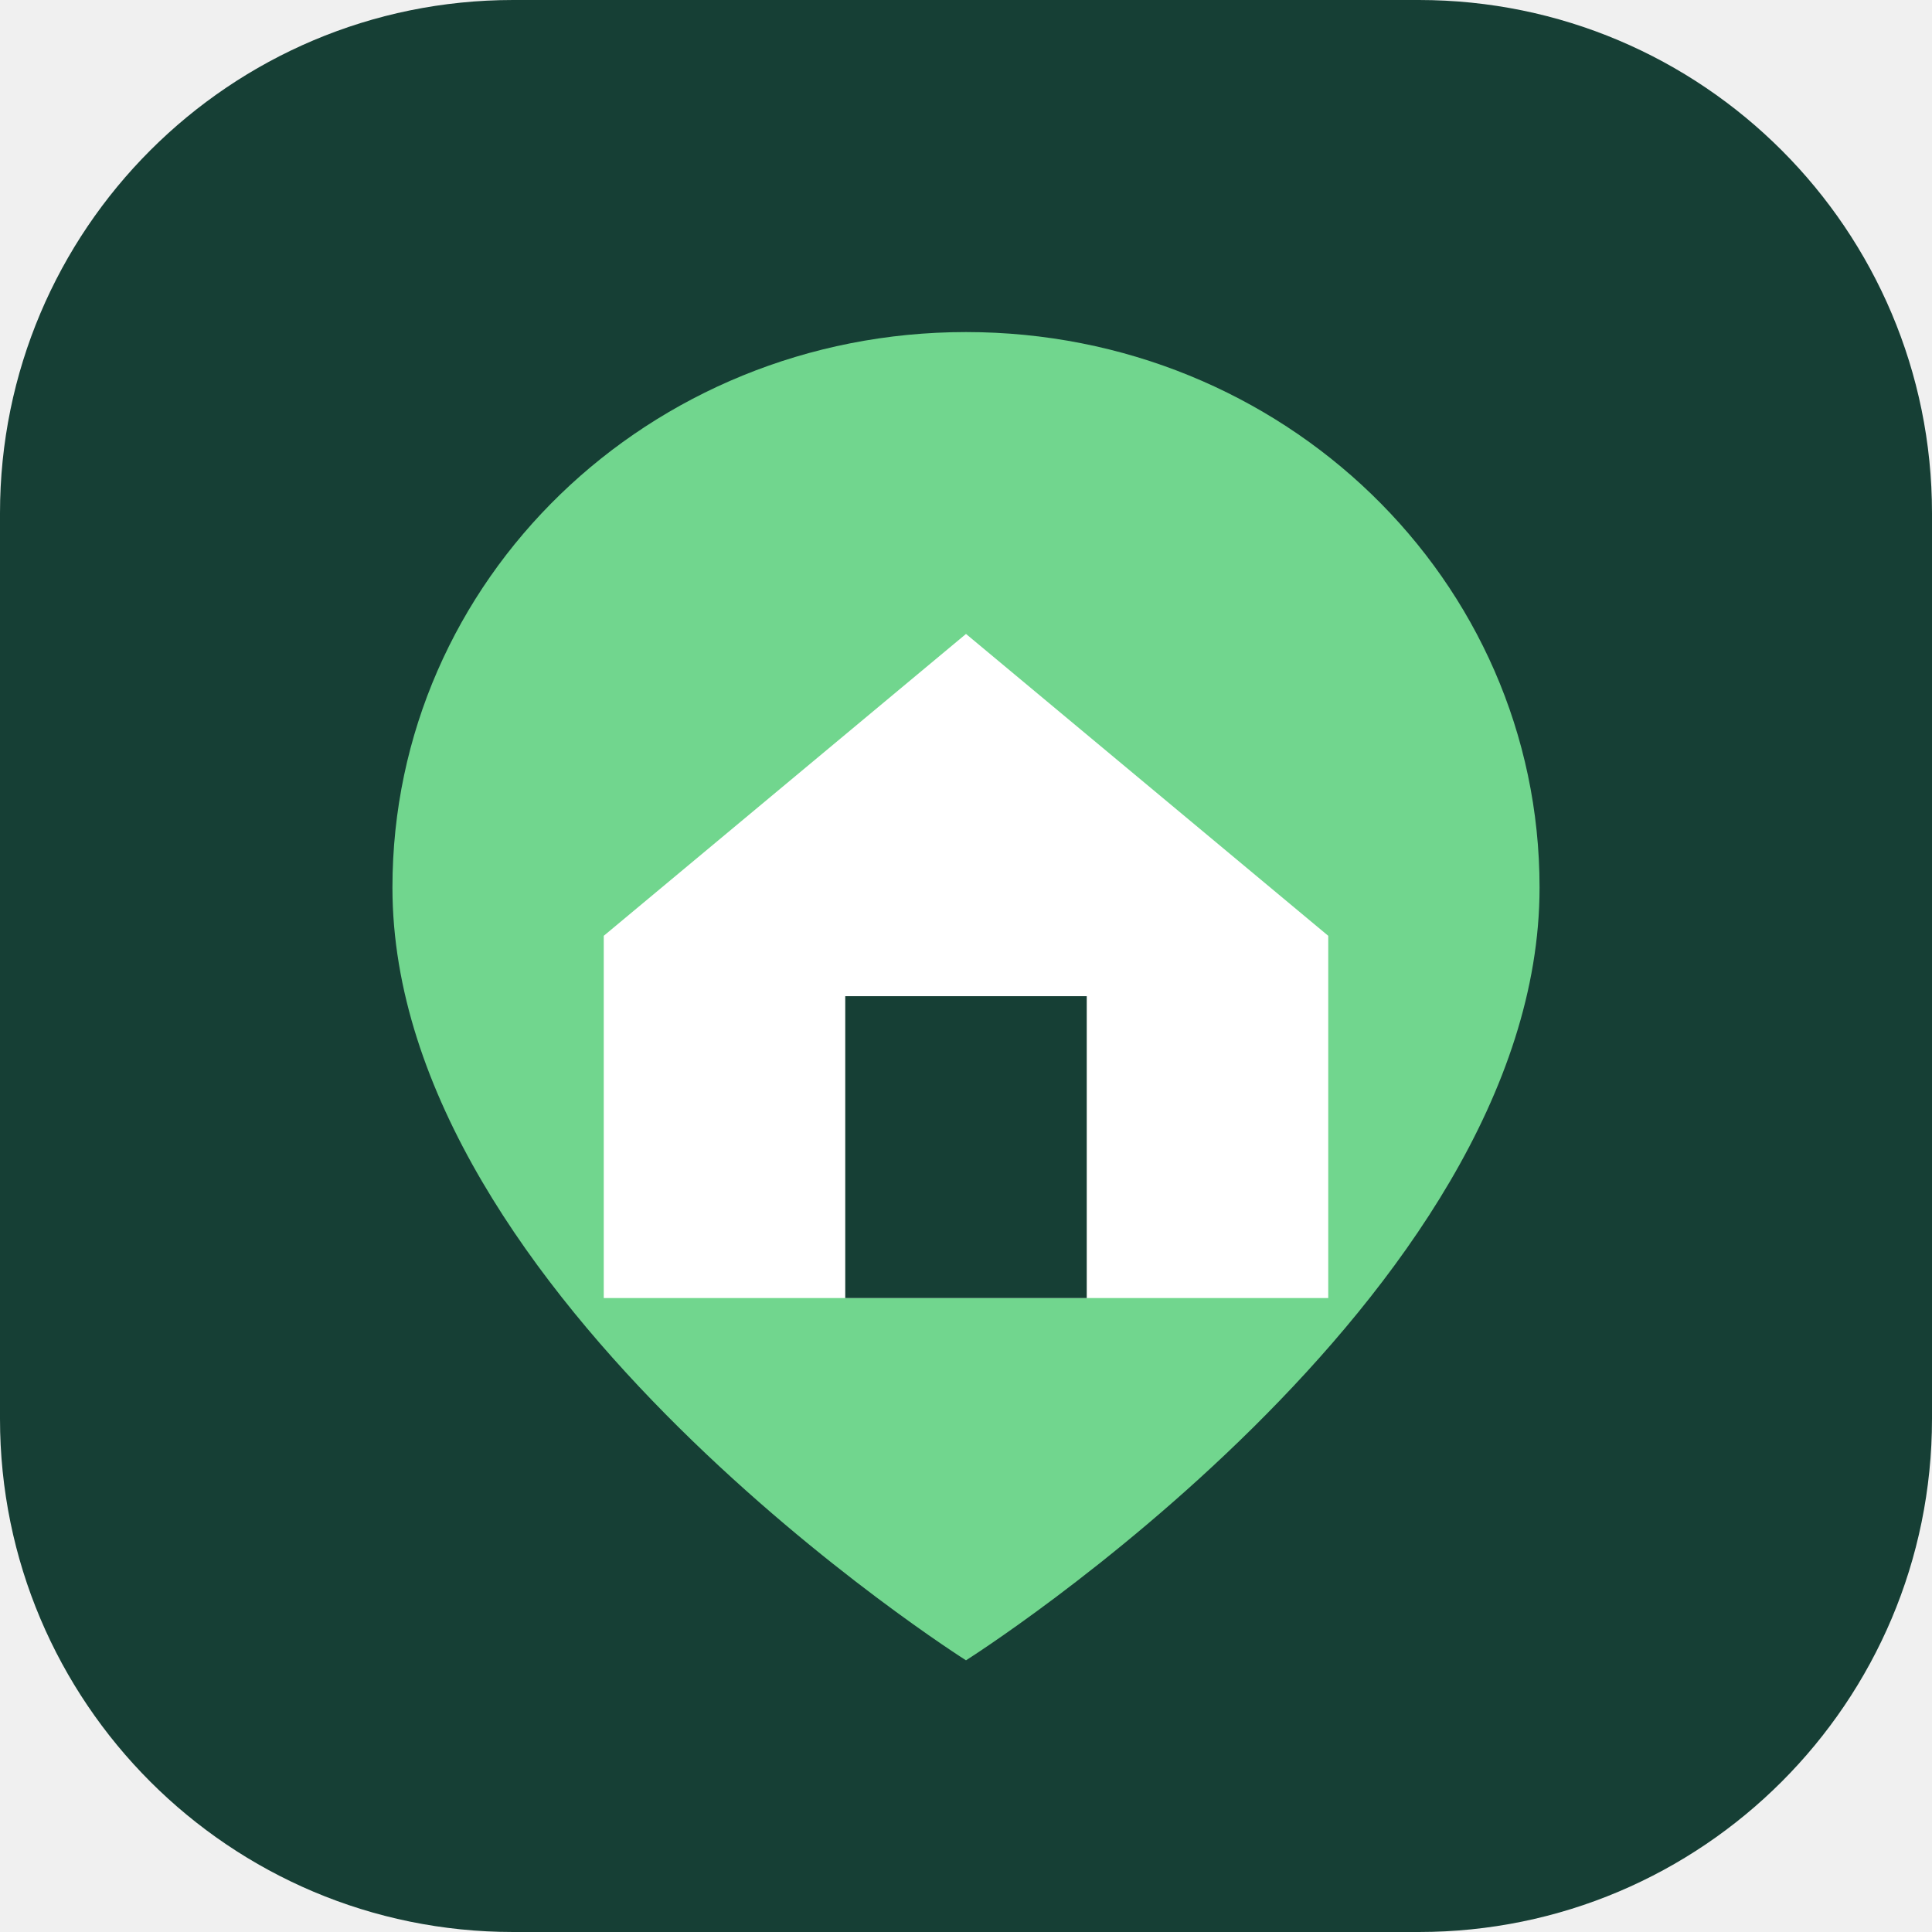
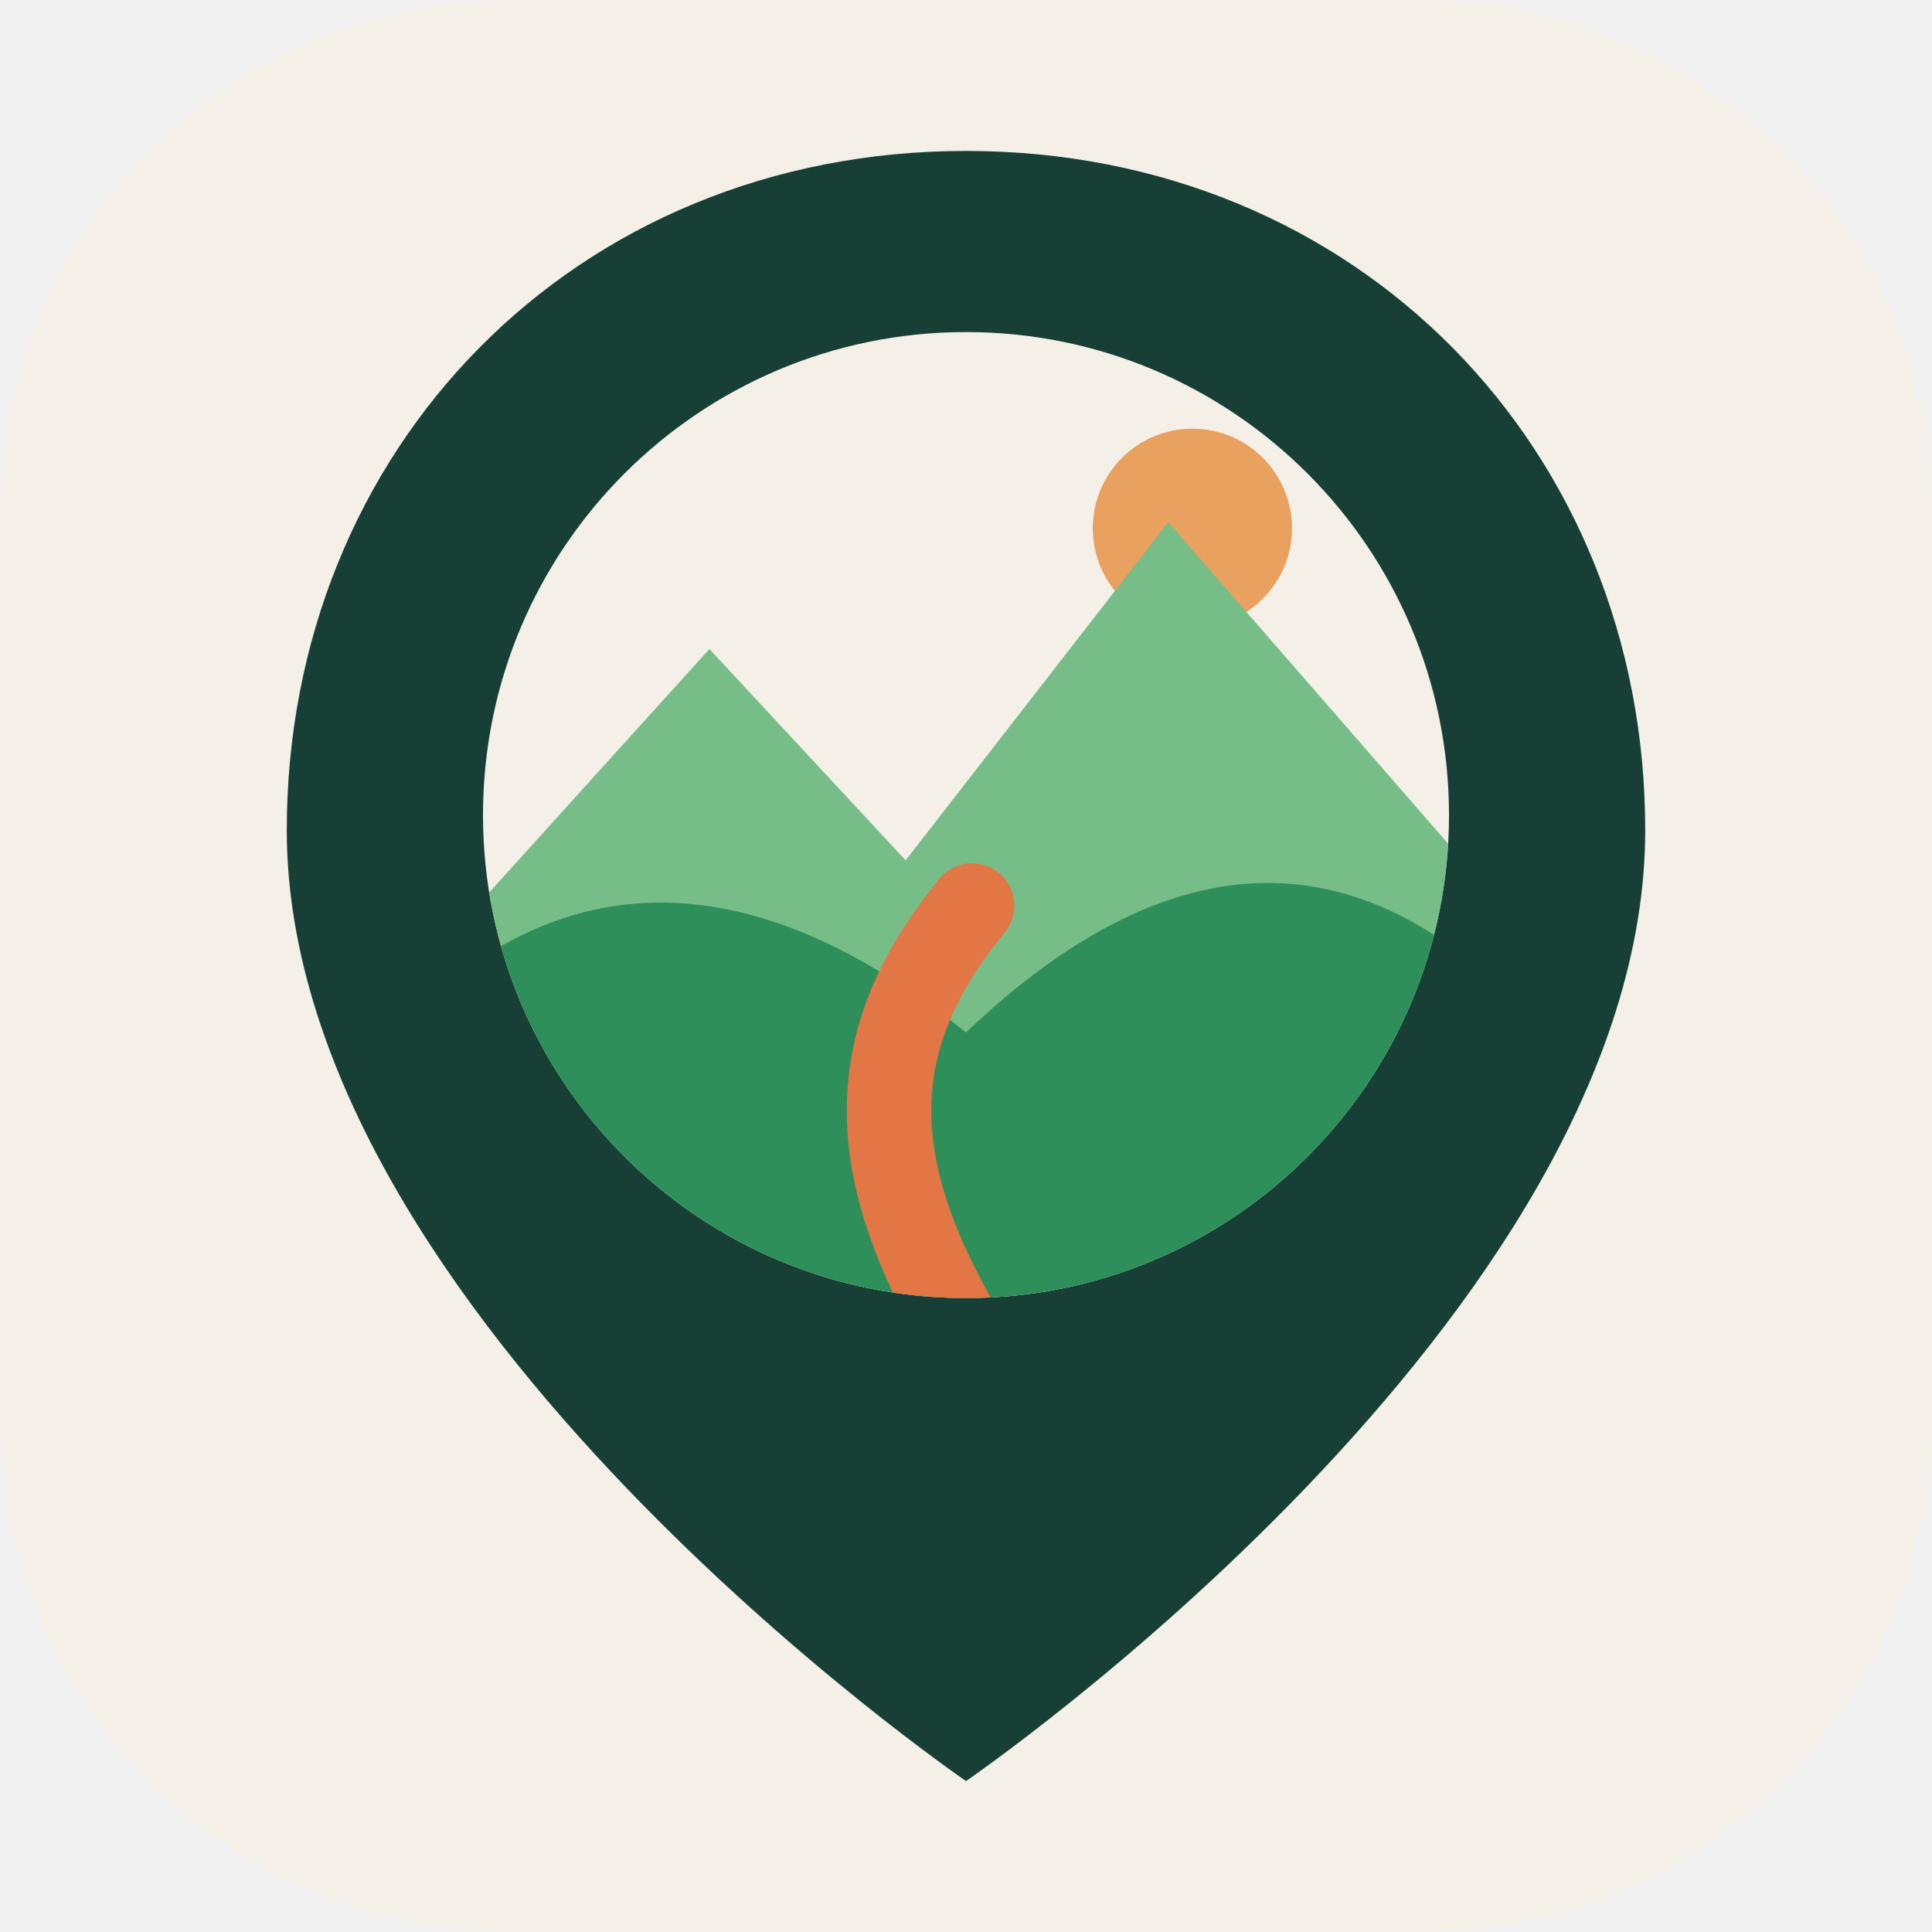
<svg xmlns="http://www.w3.org/2000/svg" viewBox="0 0 64 64">
-   <rect width="64" height="64" rx="17" fill="#163f35" />
-   <path d="M32 11c-10.5 0-19 8.2-19 18.4C13 43 32 55 32 55s19-12 19-25.6C51 19.2 42.5 11 32 11Z" fill="#71d68e" />
-   <path d="m20 31 12-10 12 10v12H20V31Z" fill="#fff" />
-   <path d="M28 43V33h8v10" fill="#163f35" />
+   <defs>
+     <clipPath id="landscape">
+       <circle cx="32" cy="27" r="16" />
+     </clipPath>
+   </defs>
+   <rect width="64" height="64" rx="17" fill="#F4F0E7" />
+   <path d="M32 5C19 5 9.5 14.9 9.5 27.5 9.5 43.6 32 59 32 59s22.5-15.4 22.5-31.5C54.5 14.9 45 5 32 5Z" fill="#173F35" />
+   <circle cx="32" cy="27" r="16" fill="#F4F0E7" />
+   <g clip-path="url(#landscape)">
+     <circle cx="39.5" cy="17.5" r="3.3" fill="#E8A15F" />
+     <path d="M14 32 23.5 21.5l6.5 7 8.7-11.2L51.5 32v11.5H14Z" fill="#77BD88" />
+     <path d="M13.2 34q8.2-8.3 18.8.2 10.3-9.8 19-.2v11.5H13.2Z" fill="#2F8F5A" />
+     <path d="M32.2 30c-3.6 4.4-3.8 8.7.2 15" fill="none" stroke="#E27745" stroke-width="2.8" stroke-linecap="round" />
+   </g>
</svg>
